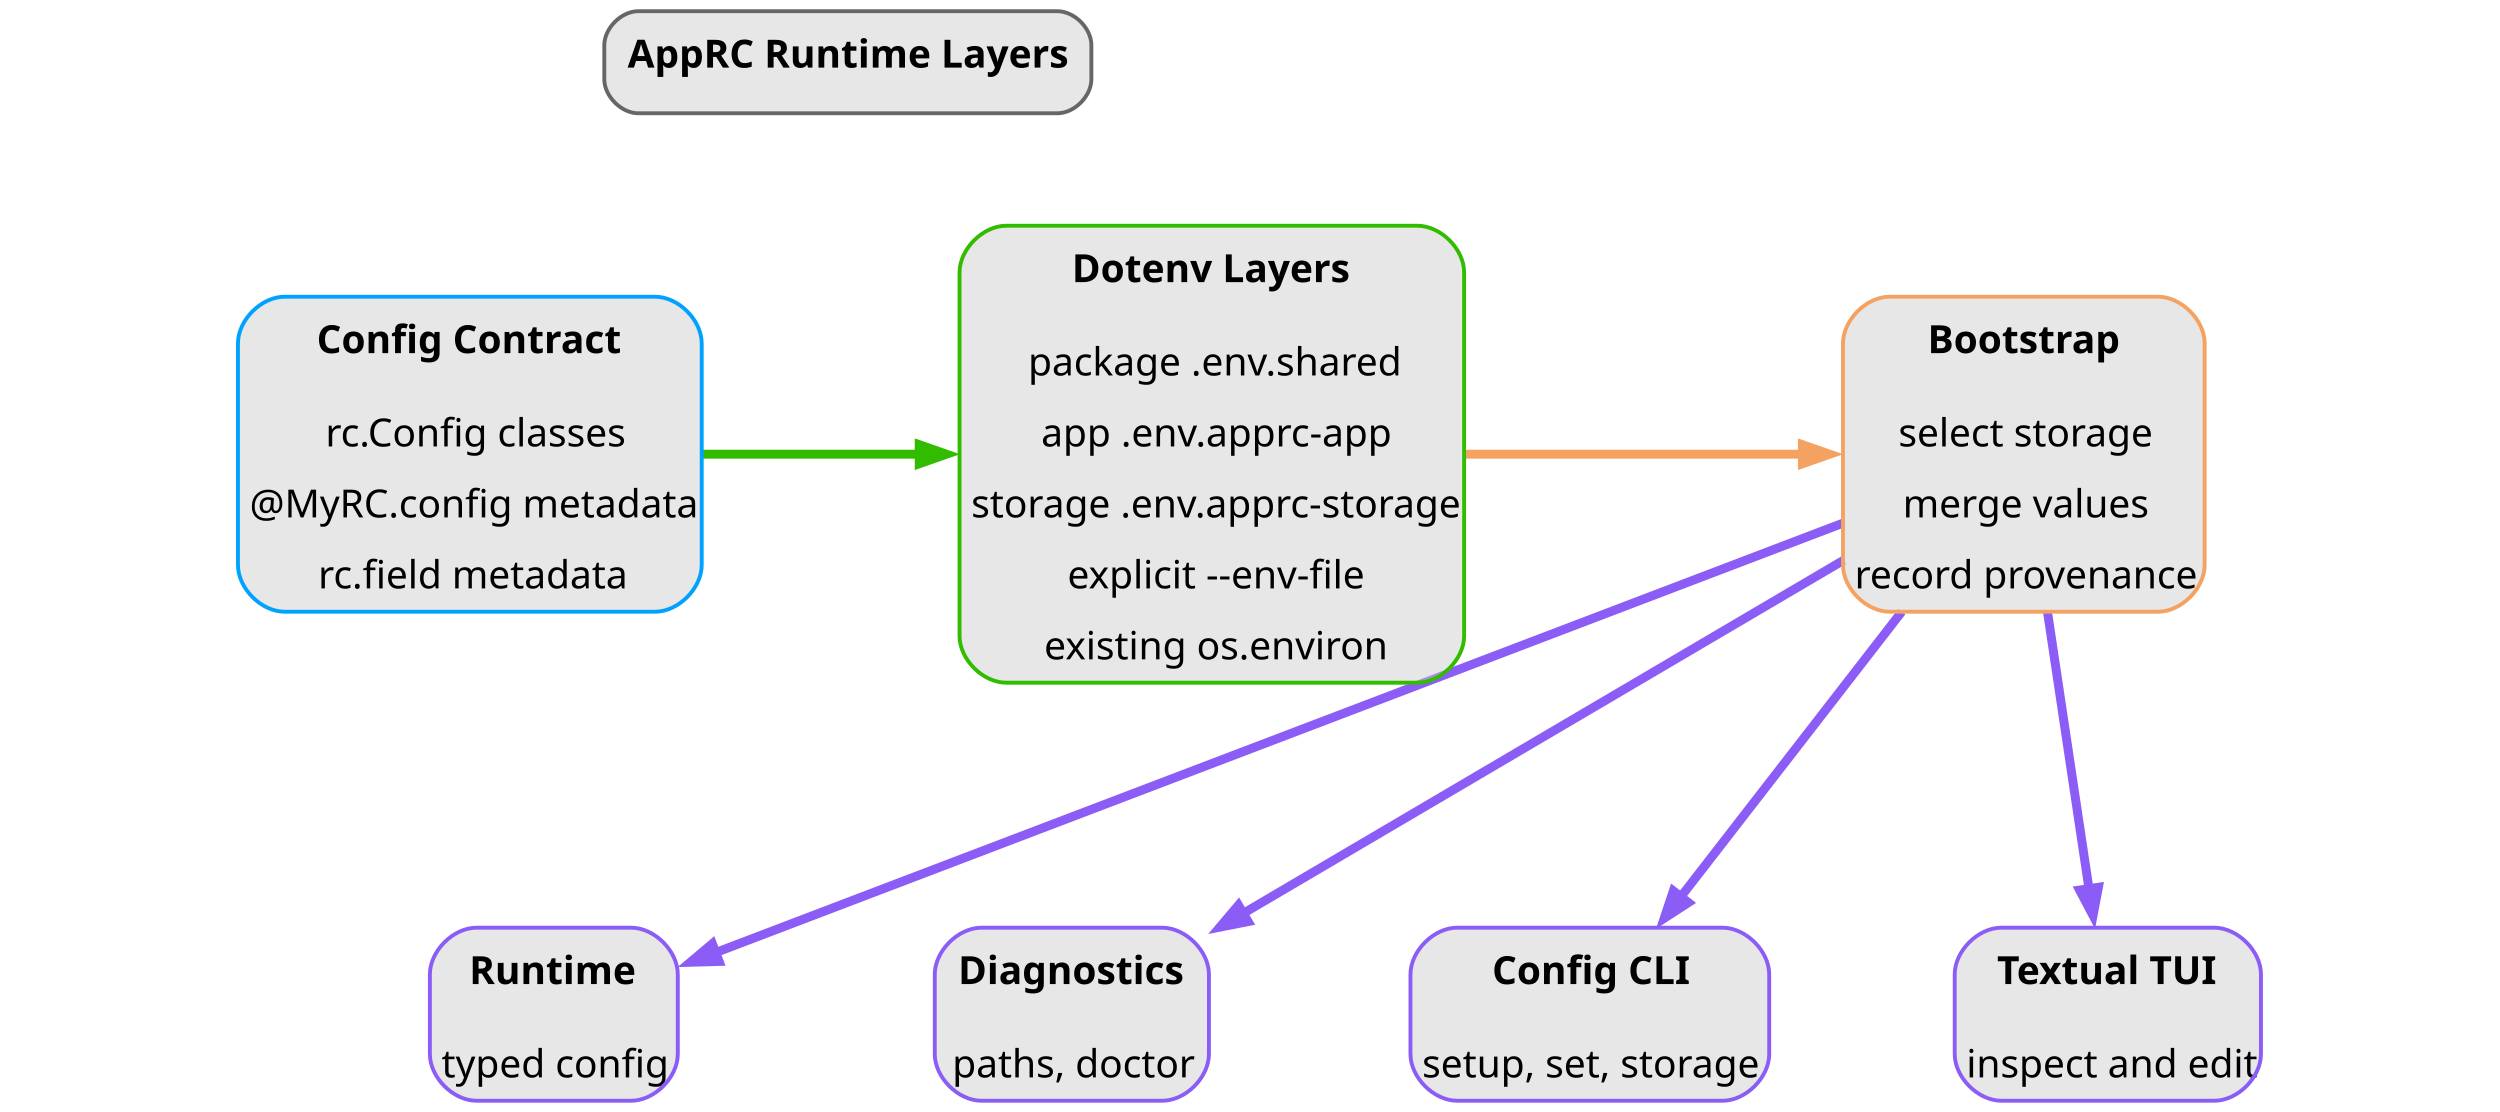
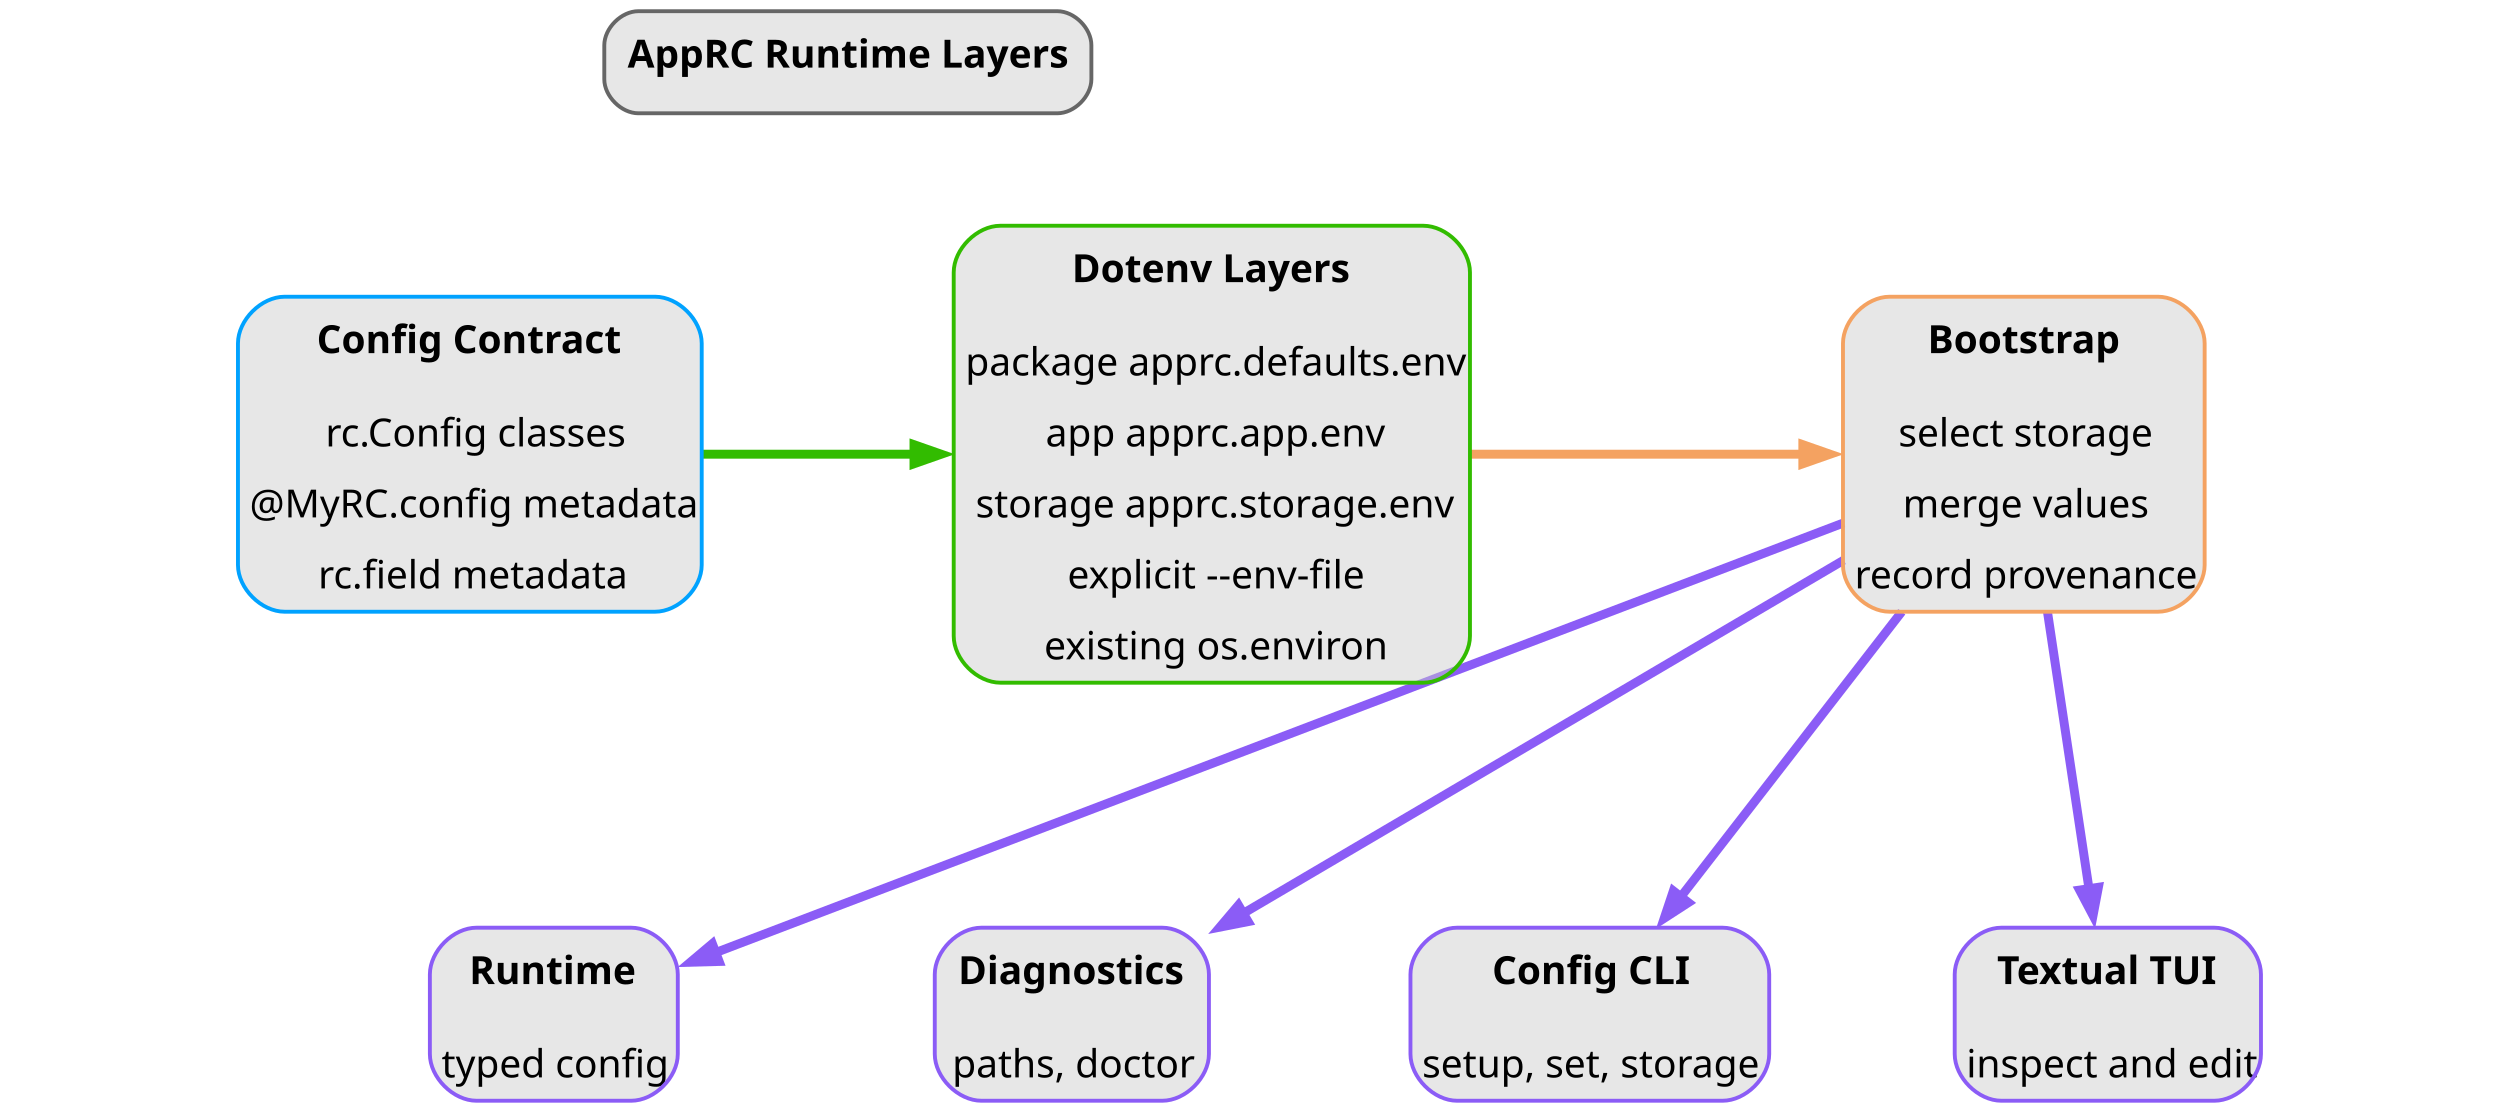
<svg xmlns="http://www.w3.org/2000/svg" width="900px" height="400.272px" viewBox="-70.361 0 775.723 345">
  <g id="graph0" class="graph" transform="scale(1.20668 1.20668) rotate(0) translate(2.88 283.05)">
    <g id="edge1" class="edge">
-       <path fill="none" stroke="#32bc00" stroke-width="2.3" d="M119.21,-166.25C137.02,-166.25 156.77,-166.25 175.43,-166.25" />
-       <polygon fill="#32bc00" stroke="#32bc00" stroke-width="2.3" points="175.18,-168.7 182.18,-166.25 175.18,-163.8 175.18,-168.7" />
+       <path fill="none" stroke="#32bc00" stroke-width="2.3" d="M119.21,-166.25C136.57,-166.25 155.77,-166.25 174.01,-166.25" />
+       <polygon fill="#32bc00" stroke="#32bc00" stroke-width="2.3" points="173.84,-168.7 180.84,-166.25 173.84,-163.8 173.84,-168.7" />
    </g>
    <g id="edge2" class="edge">
-       <path fill="none" stroke="#f4a261" stroke-width="2.3" d="M315.06,-166.25C342.97,-166.25 375.35,-166.25 402.34,-166.25" />
-       <polygon fill="#f4a261" stroke="#f4a261" stroke-width="2.3" points="402.29,-168.7 409.29,-166.25 402.29,-163.8 402.29,-168.7" />
+       <path fill="none" stroke="#f4a261" stroke-width="2.3" d="M316.78,-166.25C344.4,-166.25 376.13,-166.25 402.63,-166.25" />
+       <polygon fill="#f4a261" stroke="#f4a261" stroke-width="2.3" points="402.4,-168.7 409.4,-166.25 402.4,-163.8 402.4,-168.7" />
    </g>
    <g id="edge3" class="edge">
      <path fill="none" stroke="#8b5cf6" stroke-width="2.3" d="M412.87,-148.59C338.5,-120.26 193.67,-65.09 122.59,-38.01" />
      <polygon fill="#8b5cf6" stroke="#8b5cf6" stroke-width="2.3" points="123.73,-35.82 116.32,-35.62 121.99,-40.4 123.73,-35.82" />
    </g>
    <g id="edge4" class="edge">
      <path fill="none" stroke="#8b5cf6" stroke-width="2.3" d="M412.89,-139C368.51,-112.89 302.01,-73.77 258.42,-48.13" />
      <polygon fill="#8b5cf6" stroke="#8b5cf6" stroke-width="2.3" points="259.76,-46.07 252.48,-44.64 257.27,-50.3 259.76,-46.07" />
    </g>
    <g id="edge5" class="edge">
      <path fill="none" stroke="#8b5cf6" stroke-width="2.3" d="M427.84,-125.75C409.74,-102.4 387.37,-73.54 370.86,-52.23" />
      <polygon fill="#8b5cf6" stroke="#8b5cf6" stroke-width="2.3" points="372.97,-50.96 366.75,-46.93 369.1,-53.96 372.97,-50.96" />
    </g>
    <g id="edge6" class="edge">
      <path fill="none" stroke="#8b5cf6" stroke-width="2.3" d="M465.3,-125.75C468.68,-103.23 472.83,-75.58 475.98,-54.52" />
      <polygon fill="#8b5cf6" stroke="#8b5cf6" stroke-width="2.3" points="478.4,-54.9 477.02,-47.62 473.56,-54.18 478.4,-54.9" />
    </g>
    <g id="node1" class="node">
      <path fill="#cccccc" fill-opacity="0.467" stroke="none" d="M102.95,-253.92C102.95,-253.92 210.7,-253.92 210.7,-253.92 215.08,-253.92 219.45,-258.3 219.45,-262.67 219.45,-262.67 219.45,-271.42 219.45,-271.42 219.45,-275.8 215.08,-280.17 210.7,-280.17 210.7,-280.17 102.95,-280.17 102.95,-280.17 98.58,-280.17 94.2,-275.8 94.2,-271.42 94.2,-271.42 94.2,-262.67 94.2,-262.67 94.2,-258.3 98.58,-253.92 102.95,-253.92" />
      <text xml:space="preserve" text-anchor="start" x="100.2" y="-265.67" font-family="sans-serif" font-weight="bold" font-size="10.00">AppRC Runtime Layers</text>
      <path fill="none" stroke="#666666" d="M102.95,-253.92C102.95,-253.92 210.7,-253.92 210.7,-253.92 215.08,-253.92 219.45,-258.3 219.45,-262.67 219.45,-262.67 219.45,-271.42 219.45,-271.42 219.45,-275.8 215.08,-280.17 210.7,-280.17 210.7,-280.17 102.95,-280.17 102.95,-280.17 98.58,-280.17 94.2,-275.8 94.2,-271.42 94.2,-271.42 94.2,-262.67 94.2,-262.67 94.2,-258.3 98.58,-253.92 102.95,-253.92" />
    </g>
    <g id="node2" class="node">
      <path fill="#cccccc" fill-opacity="0.467" stroke="none" d="M12,-125.75C12,-125.75 107.25,-125.75 107.25,-125.75 113.25,-125.75 119.25,-131.75 119.25,-137.75 119.25,-137.75 119.25,-194.75 119.25,-194.75 119.25,-200.75 113.25,-206.75 107.25,-206.75 107.25,-206.75 12,-206.75 12,-206.75 6,-206.75 0,-200.75 0,-194.75 0,-194.75 0,-137.75 0,-137.75 0,-131.75 6,-125.75 12,-125.75" />
      <text xml:space="preserve" text-anchor="start" x="20.25" y="-192.25" font-family="sans-serif" font-weight="bold" font-size="10.00">Config Contract</text>
      <text xml:space="preserve" text-anchor="start" x="22.5" y="-168.25" font-family="sans-serif" font-size="10.00">rc.Config classes</text>
      <text xml:space="preserve" text-anchor="start" x="3" y="-150" font-family="sans-serif" font-size="10.00">@MyRC.config metadata</text>
      <text xml:space="preserve" text-anchor="start" x="20.62" y="-131.75" font-family="sans-serif" font-size="10.00">rc.field metadata</text>
      <path fill="none" stroke="#00a2ff" d="M12,-125.75C12,-125.75 107.25,-125.75 107.25,-125.75 113.25,-125.75 119.25,-131.75 119.25,-137.75 119.25,-137.75 119.25,-194.75 119.25,-194.75 119.25,-200.75 113.25,-206.75 107.25,-206.75 107.25,-206.75 12,-206.75 12,-206.75 6,-206.75 0,-200.75 0,-194.75 0,-194.75 0,-137.75 0,-137.75 0,-131.75 6,-125.75 12,-125.75" />
    </g>
    <g id="node3" class="node">
-       <path fill="#cccccc" fill-opacity="0.467" stroke="none" d="M197.55,-107.5C197.55,-107.5 303.3,-107.5 303.3,-107.5 309.3,-107.5 315.3,-113.5 315.3,-119.5 315.3,-119.5 315.3,-213 315.3,-213 315.3,-219 309.3,-225 303.3,-225 303.3,-225 197.55,-225 197.55,-225 191.55,-225 185.55,-219 185.55,-213 185.55,-213 185.55,-119.5 185.55,-119.5 185.55,-113.5 191.55,-107.5 197.55,-107.5" />
+       <path fill="#cccccc" fill-opacity="0.467" stroke="none" d="M196.05,-107.5C196.05,-107.5 304.8,-107.5 304.8,-107.5 310.8,-107.5 316.8,-113.5 316.8,-119.5 316.8,-119.5 316.8,-213 316.8,-213 316.8,-219 310.8,-225 304.8,-225 304.8,-225 196.05,-225 196.05,-225 190.05,-225 184.05,-219 184.05,-213 184.05,-213 184.05,-119.5 184.05,-119.5 184.05,-113.5 190.05,-107.5 196.05,-107.5" />
      <text xml:space="preserve" text-anchor="start" x="214.43" y="-210.5" font-family="sans-serif" font-weight="bold" font-size="10.00">Dotenv Layers</text>
-       <text xml:space="preserve" text-anchor="start" x="203.18" y="-186.5" font-family="sans-serif" font-size="10.00">package .env.shared</text>
-       <text xml:space="preserve" text-anchor="start" x="206.55" y="-168.25" font-family="sans-serif" font-size="10.00">app .env.apprc-app</text>
-       <text xml:space="preserve" text-anchor="start" x="188.55" y="-150" font-family="sans-serif" font-size="10.00">storage .env.apprc-storage</text>
+       <text xml:space="preserve" text-anchor="start" x="187.05" y="-186.5" font-family="sans-serif" font-size="10.00">package apprc.defaults.env</text>
+       <text xml:space="preserve" text-anchor="start" x="207.68" y="-168.25" font-family="sans-serif" font-size="10.00">app apprc.app.env</text>
+       <text xml:space="preserve" text-anchor="start" x="189.68" y="-150" font-family="sans-serif" font-size="10.00">storage apprc.storage.env</text>
      <text xml:space="preserve" text-anchor="start" x="213.3" y="-131.75" font-family="sans-serif" font-size="10.00">explicit --env-file</text>
      <text xml:space="preserve" text-anchor="start" x="207.3" y="-113.5" font-family="sans-serif" font-size="10.00">existing os.environ</text>
-       <path fill="none" stroke="#32bc00" d="M197.55,-107.5C197.55,-107.5 303.3,-107.5 303.3,-107.5 309.3,-107.5 315.3,-113.5 315.3,-119.5 315.3,-119.5 315.3,-213 315.3,-213 315.3,-219 309.3,-225 303.3,-225 303.3,-225 197.55,-225 197.55,-225 191.55,-225 185.55,-219 185.55,-213 185.55,-213 185.55,-119.5 185.55,-119.5 185.55,-113.5 191.55,-107.5 197.55,-107.5" />
+       <path fill="none" stroke="#32bc00" d="M196.05,-107.5C196.05,-107.5 304.8,-107.5 304.8,-107.5 310.8,-107.5 316.8,-113.5 316.8,-119.5 316.8,-119.5 316.8,-213 316.8,-213 316.8,-219 310.8,-225 304.8,-225 304.8,-225 196.05,-225 196.05,-225 190.05,-225 184.05,-219 184.05,-213 184.05,-213 184.05,-119.5 184.05,-119.5 184.05,-113.5 190.05,-107.5 196.05,-107.5" />
    </g>
    <g id="node4" class="node">
      <path fill="#cccccc" fill-opacity="0.467" stroke="none" d="M424.72,-125.75C424.72,-125.75 493.72,-125.75 493.72,-125.75 499.72,-125.75 505.72,-131.75 505.72,-137.75 505.72,-137.75 505.72,-194.75 505.72,-194.75 505.72,-200.75 499.72,-206.75 493.72,-206.75 493.72,-206.75 424.72,-206.75 424.72,-206.75 418.72,-206.75 412.72,-200.75 412.72,-194.75 412.72,-194.75 412.72,-137.75 412.72,-137.75 412.72,-131.75 418.72,-125.75 424.72,-125.75" />
      <text xml:space="preserve" text-anchor="start" x="434.47" y="-192.25" font-family="sans-serif" font-weight="bold" font-size="10.00">Bootstrap</text>
      <text xml:space="preserve" text-anchor="start" x="426.97" y="-168.25" font-family="sans-serif" font-size="10.00">select storage</text>
      <text xml:space="preserve" text-anchor="start" x="428.1" y="-150" font-family="sans-serif" font-size="10.00">merge values</text>
      <text xml:space="preserve" text-anchor="start" x="415.72" y="-131.75" font-family="sans-serif" font-size="10.00">record provenance</text>
      <path fill="none" stroke="#f4a261" d="M424.72,-125.75C424.72,-125.75 493.72,-125.75 493.72,-125.75 499.72,-125.75 505.72,-131.75 505.72,-137.75 505.72,-137.75 505.72,-194.75 505.72,-194.75 505.72,-200.75 499.72,-206.75 493.72,-206.75 493.72,-206.75 424.72,-206.75 424.72,-206.75 418.72,-206.75 412.72,-200.75 412.72,-194.75 412.72,-194.75 412.72,-137.75 412.72,-137.75 412.72,-131.75 418.72,-125.75 424.72,-125.75" />
    </g>
    <g id="node5" class="node">
      <path fill="#cccccc" fill-opacity="0.467" stroke="none" d="M61.35,0C61.35,0 101.1,0 101.1,0 107.1,0 113.1,-6 113.1,-12 113.1,-12 113.1,-32.5 113.1,-32.5 113.1,-38.5 107.1,-44.5 101.1,-44.5 101.1,-44.5 61.35,-44.5 61.35,-44.5 55.35,-44.5 49.35,-38.5 49.35,-32.5 49.35,-32.5 49.35,-12 49.35,-12 49.35,-6 55.35,0 61.35,0" />
      <text xml:space="preserve" text-anchor="start" x="59.47" y="-30" font-family="sans-serif" font-weight="bold" font-size="10.00">Runtime</text>
      <text xml:space="preserve" text-anchor="start" x="52.35" y="-6" font-family="sans-serif" font-size="10.00">typed config</text>
      <path fill="none" stroke="#8b5cf6" d="M61.35,0C61.35,0 101.1,0 101.1,0 107.1,0 113.1,-6 113.1,-12 113.1,-12 113.1,-32.5 113.1,-32.5 113.1,-38.5 107.1,-44.5 101.1,-44.5 101.1,-44.5 61.35,-44.5 61.35,-44.5 55.35,-44.5 49.35,-38.5 49.35,-32.5 49.35,-32.5 49.35,-12 49.35,-12 49.35,-6 55.35,0 61.35,0" />
    </g>
    <g id="node6" class="node">
      <path fill="#cccccc" fill-opacity="0.467" stroke="none" d="M191.18,0C191.18,0 237.68,0 237.68,0 243.68,0 249.68,-6 249.68,-12 249.68,-12 249.68,-32.5 249.68,-32.5 249.68,-38.5 243.68,-44.5 237.68,-44.5 237.68,-44.5 191.18,-44.5 191.18,-44.5 185.18,-44.5 179.18,-38.5 179.18,-32.5 179.18,-32.5 179.18,-12 179.18,-12 179.18,-6 185.18,0 191.18,0" />
      <text xml:space="preserve" text-anchor="start" x="185.18" y="-30" font-family="sans-serif" font-weight="bold" font-size="10.00">Diagnostics</text>
      <text xml:space="preserve" text-anchor="start" x="183.68" y="-6" font-family="sans-serif" font-size="10.00">paths, doctor</text>
      <path fill="none" stroke="#8b5cf6" d="M191.18,0C191.18,0 237.68,0 237.68,0 243.68,0 249.68,-6 249.68,-12 249.68,-12 249.68,-32.5 249.68,-32.5 249.68,-38.5 243.68,-44.5 237.68,-44.5 237.68,-44.5 191.18,-44.5 191.18,-44.5 185.18,-44.5 179.18,-38.5 179.18,-32.5 179.18,-32.5 179.18,-12 179.18,-12 179.18,-6 185.18,0 191.18,0" />
    </g>
    <g id="node7" class="node">
      <path fill="#cccccc" fill-opacity="0.467" stroke="none" d="M313.5,0C313.5,0 381.75,0 381.75,0 387.75,0 393.75,-6 393.75,-12 393.75,-12 393.75,-32.5 393.75,-32.5 393.75,-38.5 387.75,-44.5 381.75,-44.5 381.75,-44.5 313.5,-44.5 313.5,-44.5 307.5,-44.5 301.5,-38.5 301.5,-32.5 301.5,-32.5 301.5,-12 301.5,-12 301.5,-6 307.5,0 313.5,0" />
      <text xml:space="preserve" text-anchor="start" x="322.5" y="-30" font-family="sans-serif" font-weight="bold" font-size="10.00">Config CLI</text>
      <text xml:space="preserve" text-anchor="start" x="304.5" y="-6" font-family="sans-serif" font-size="10.00">setup, set, storage</text>
      <path fill="none" stroke="#8b5cf6" d="M313.5,0C313.5,0 381.75,0 381.75,0 387.75,0 393.75,-6 393.75,-12 393.75,-12 393.75,-32.5 393.75,-32.5 393.75,-38.5 387.75,-44.5 381.75,-44.5 381.75,-44.5 313.5,-44.5 313.5,-44.5 307.5,-44.5 301.5,-38.5 301.5,-32.5 301.5,-32.5 301.5,-12 301.5,-12 301.5,-6 307.5,0 313.5,0" />
    </g>
    <g id="node8" class="node">
      <path fill="#cccccc" fill-opacity="0.467" stroke="none" d="M453.45,0C453.45,0 508.2,0 508.2,0 514.2,0 520.2,-6 520.2,-12 520.2,-12 520.2,-32.5 520.2,-32.5 520.2,-38.5 514.2,-44.5 508.2,-44.5 508.2,-44.5 453.45,-44.5 453.45,-44.5 447.45,-44.5 441.45,-38.5 441.45,-32.5 441.45,-32.5 441.45,-12 441.45,-12 441.45,-6 447.45,0 453.45,0" />
      <text xml:space="preserve" text-anchor="start" x="452.33" y="-30" font-family="sans-serif" font-weight="bold" font-size="10.00">Textual TUI</text>
      <text xml:space="preserve" text-anchor="start" x="444.45" y="-6" font-family="sans-serif" font-size="10.00">inspect and edit</text>
      <path fill="none" stroke="#8b5cf6" d="M453.45,0C453.45,0 508.2,0 508.2,0 514.2,0 520.2,-6 520.2,-12 520.2,-12 520.2,-32.5 520.2,-32.5 520.2,-38.5 514.2,-44.5 508.2,-44.5 508.2,-44.5 453.45,-44.5 453.45,-44.5 447.45,-44.5 441.45,-38.5 441.45,-32.5 441.45,-32.5 441.45,-12 441.45,-12 441.45,-6 447.45,0 453.45,0" />
    </g>
  </g>
</svg>
